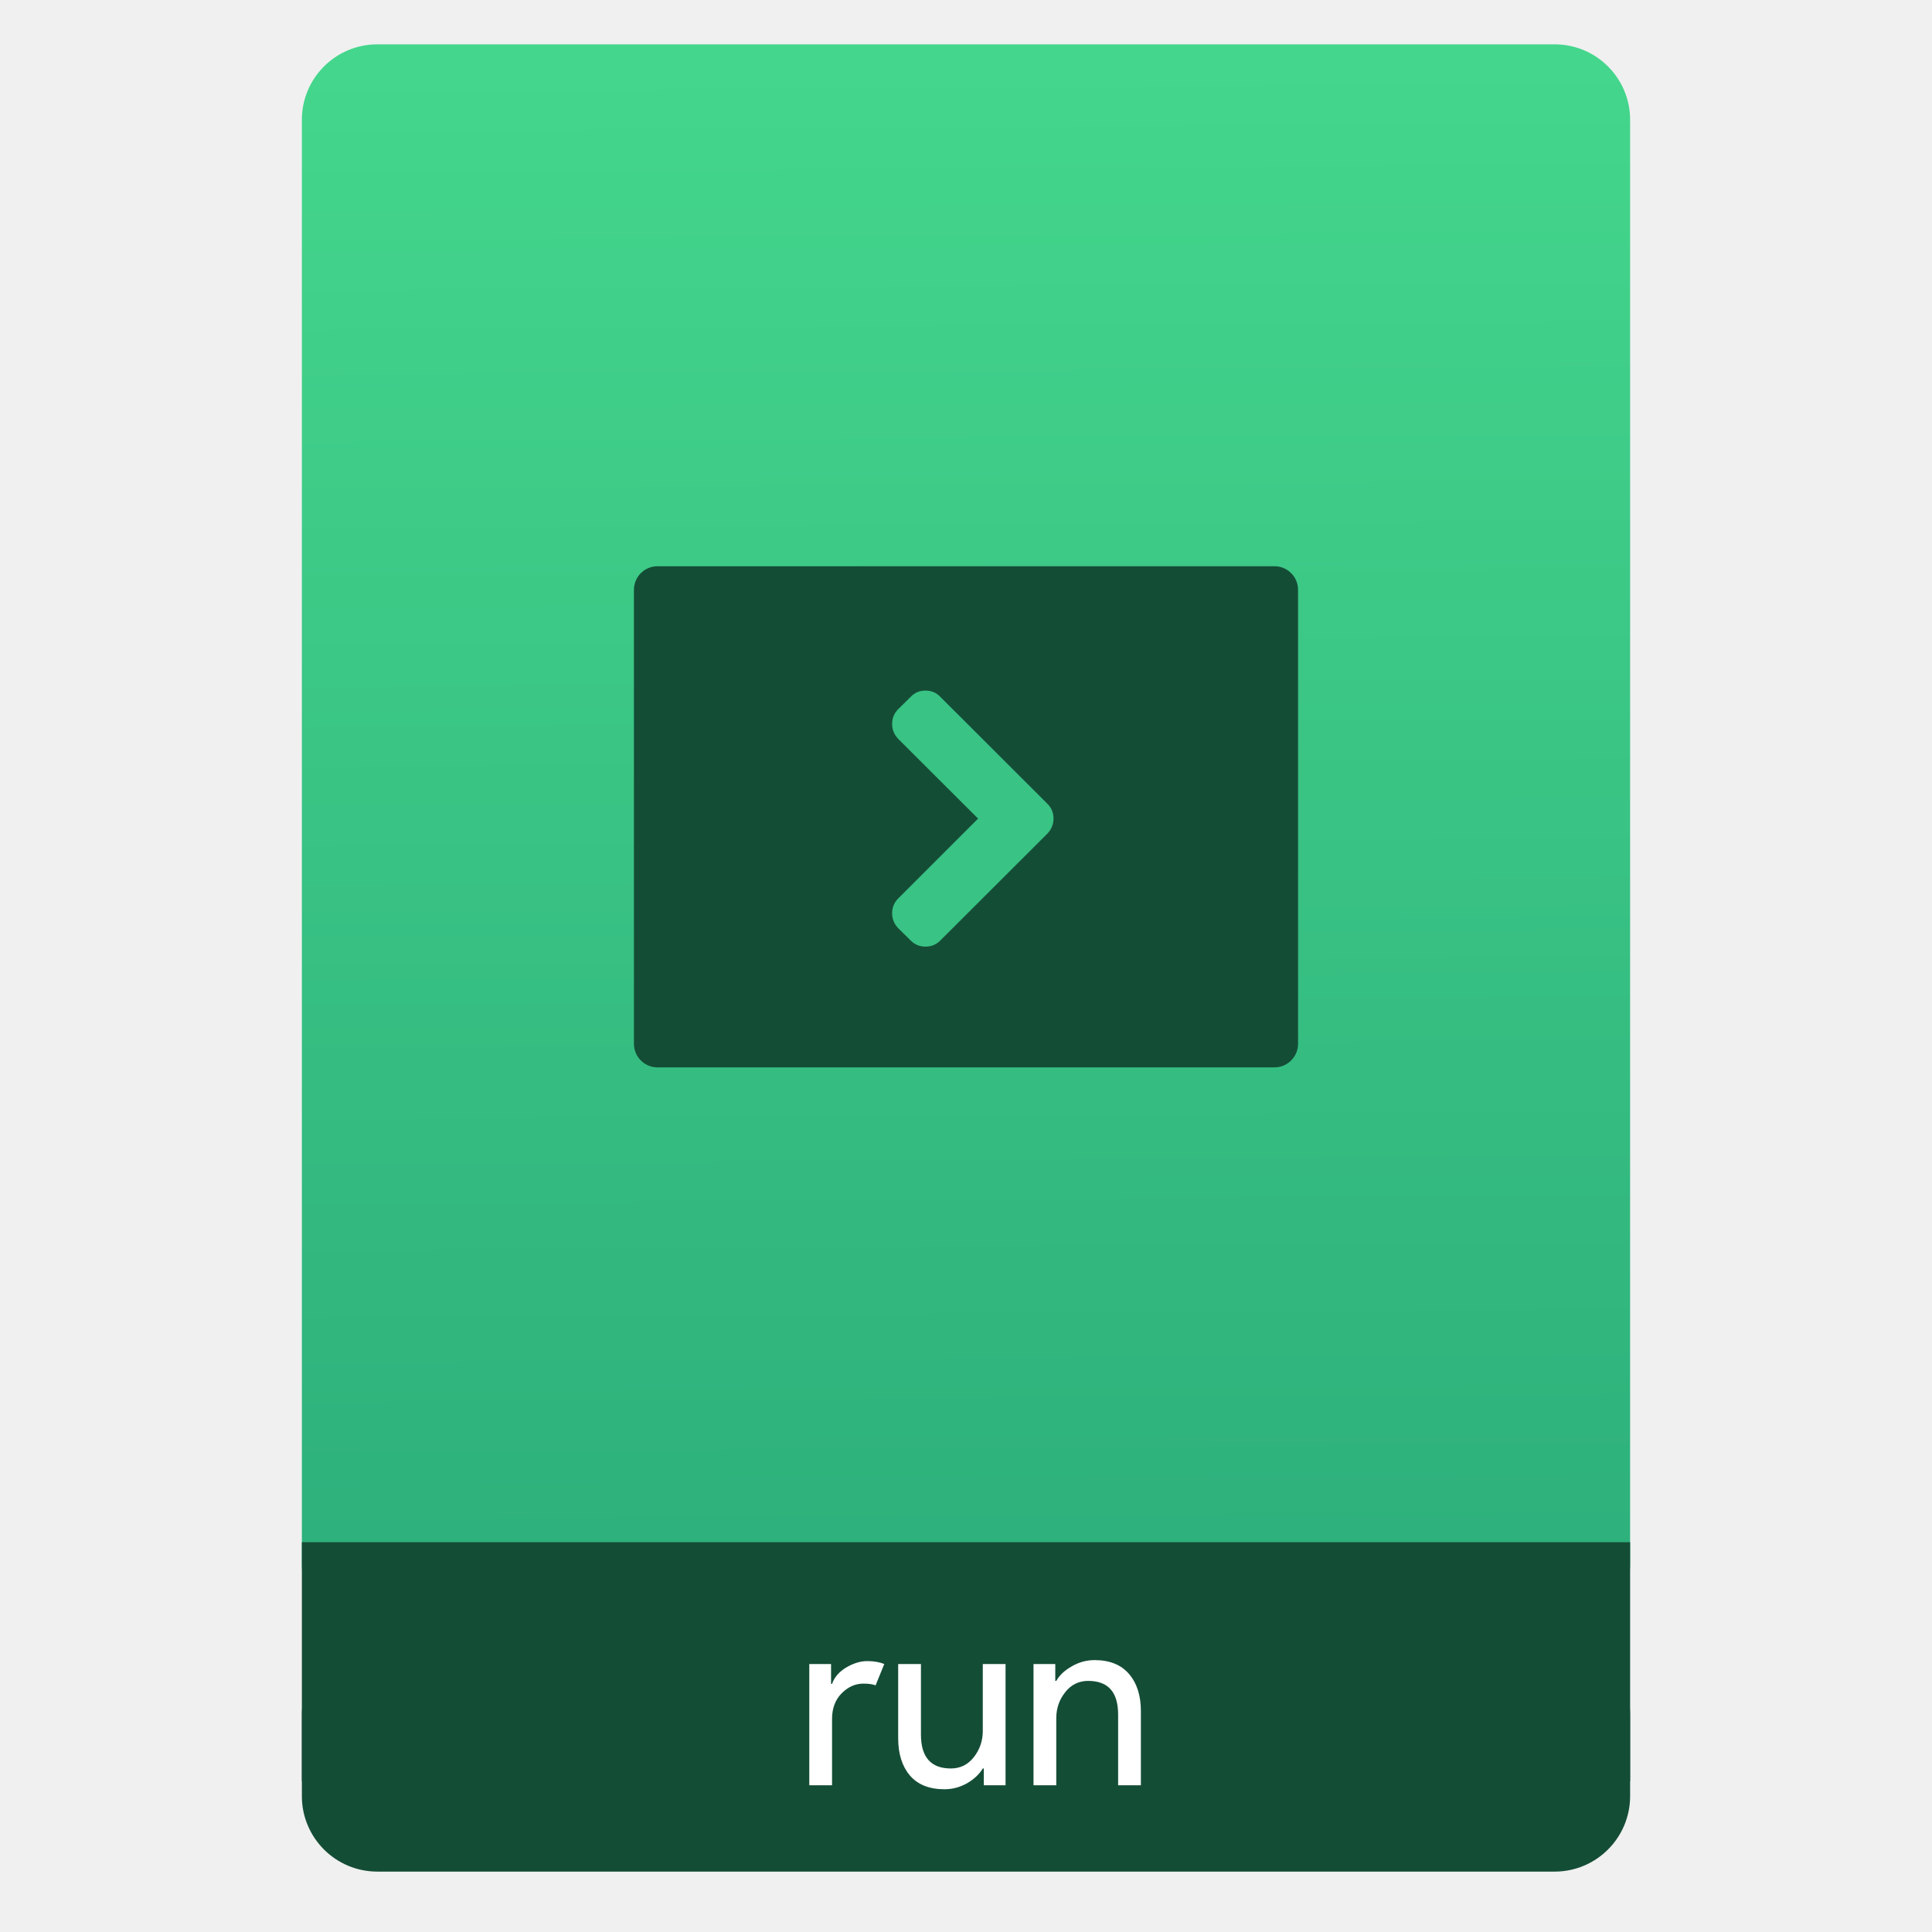
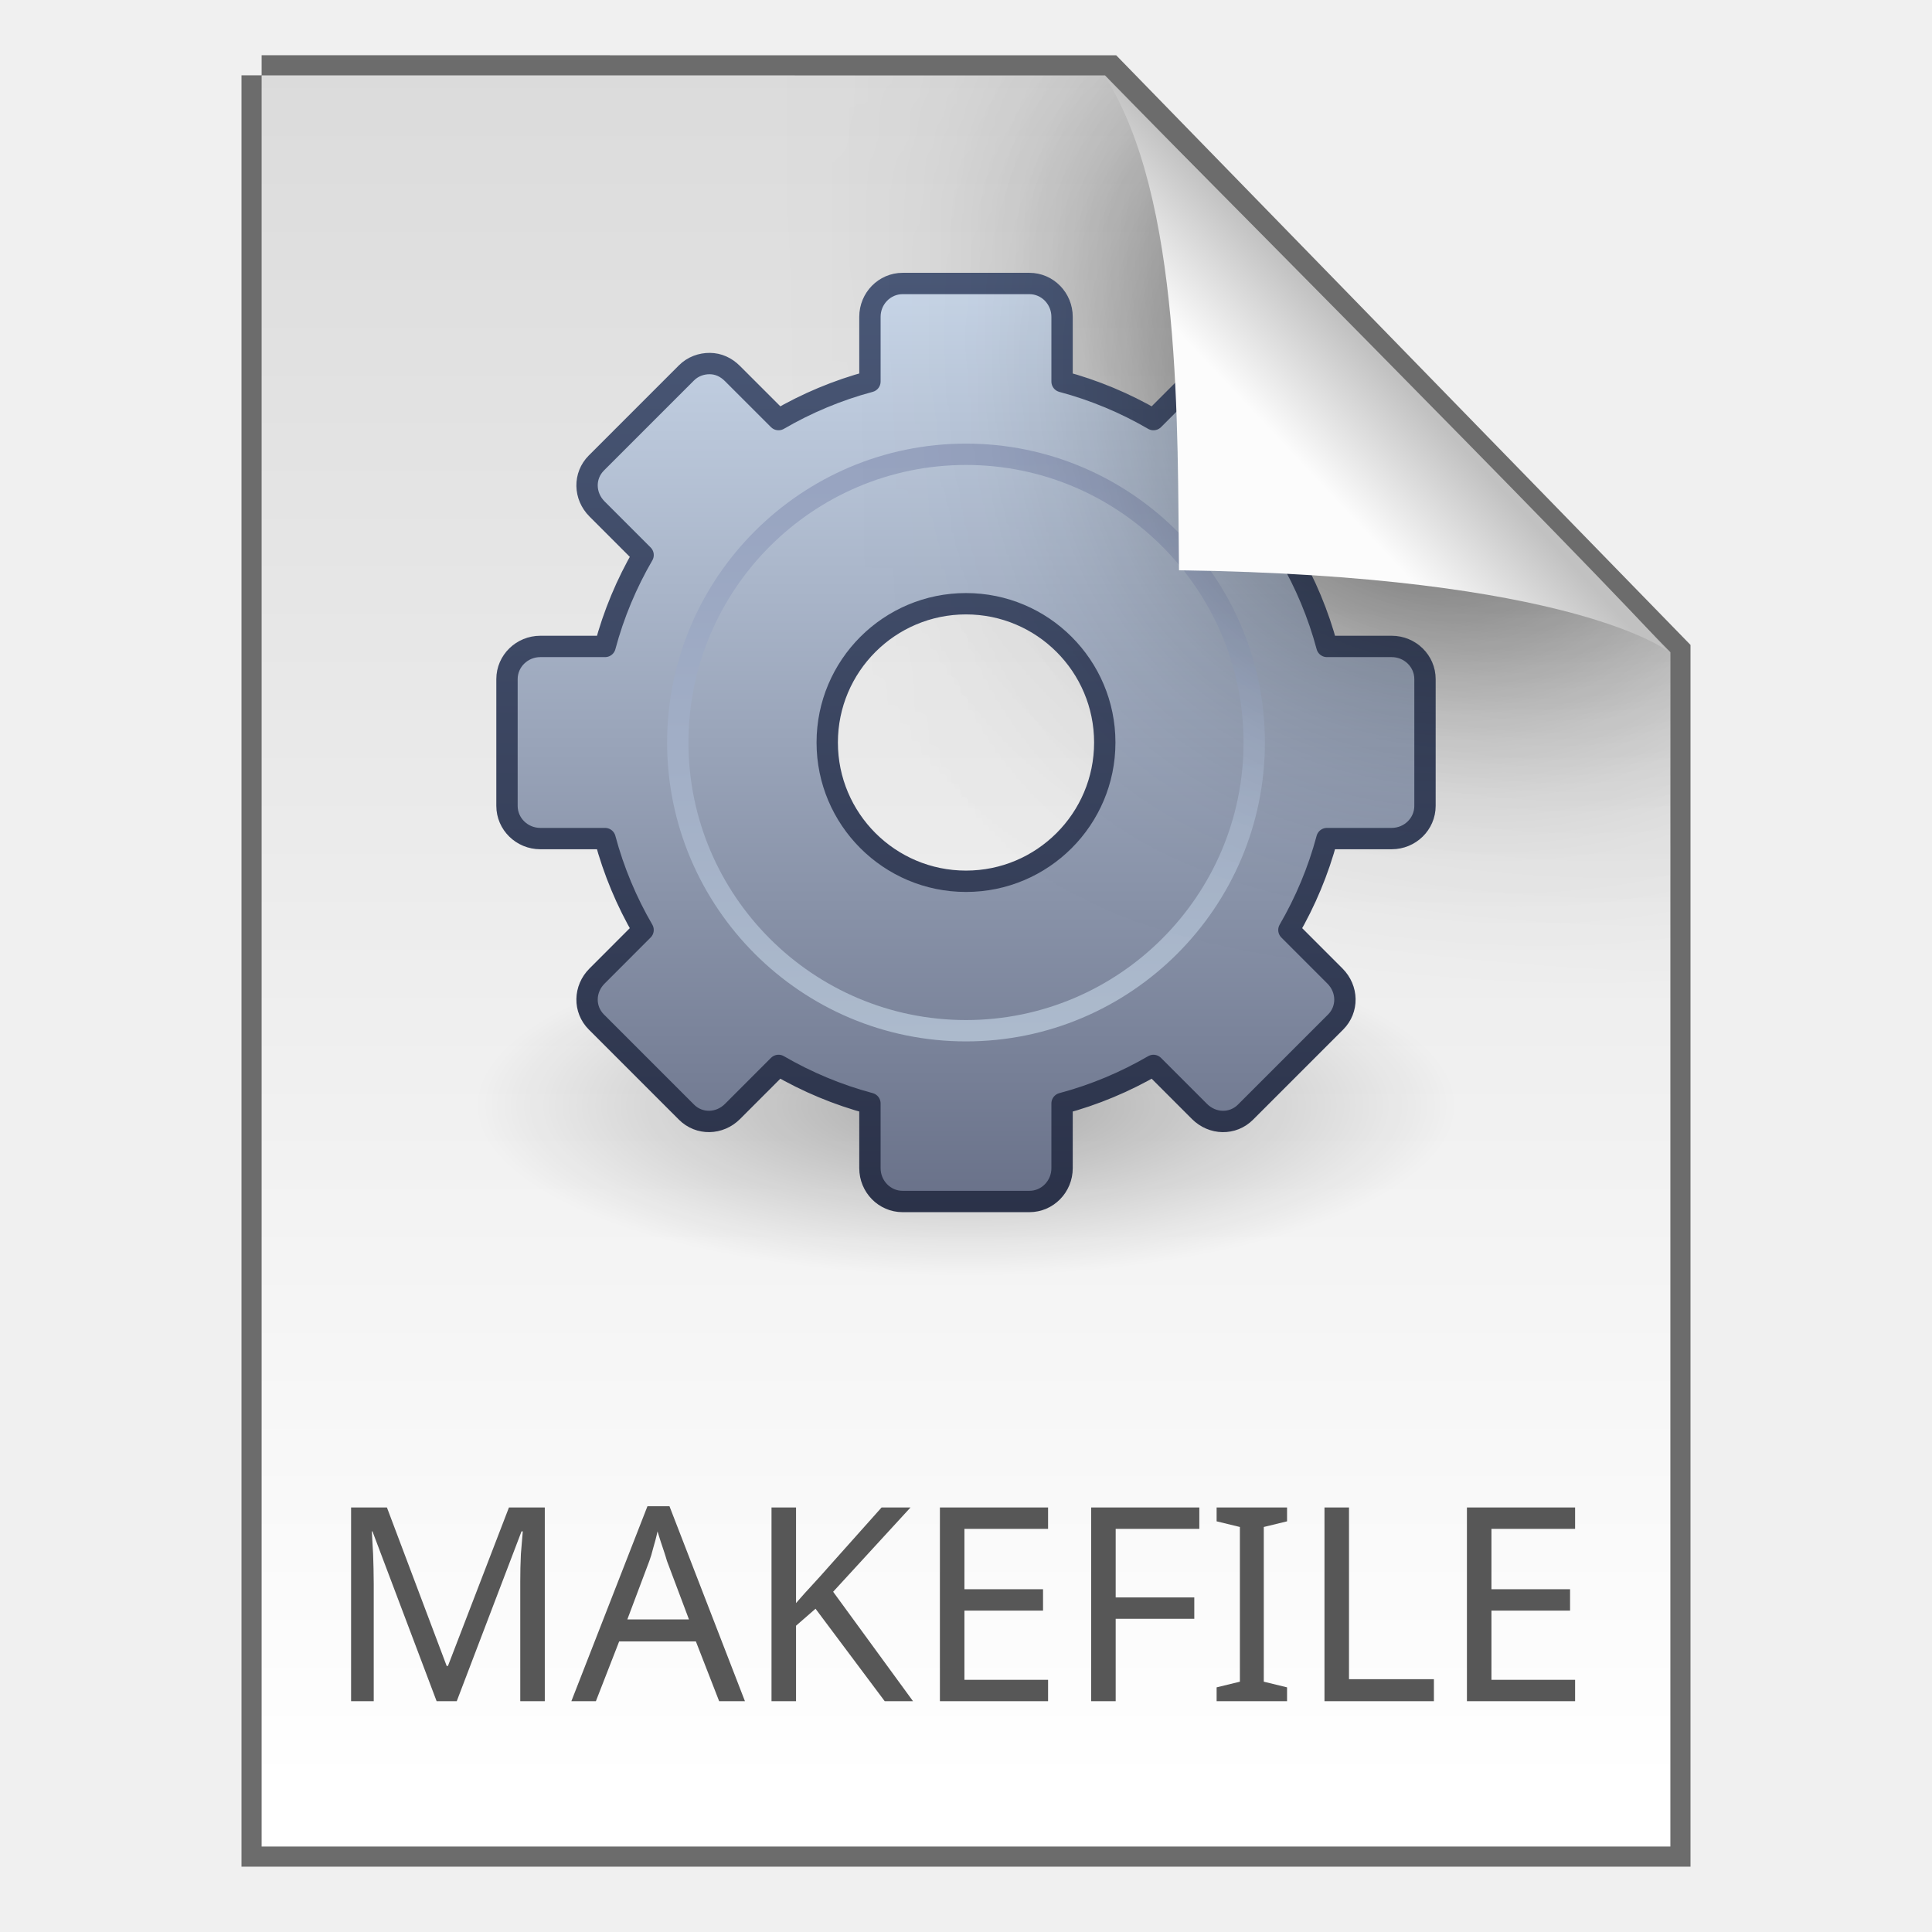
- <svg xmlns="http://www.w3.org/2000/svg" height="64" viewBox="0 0 64 64" width="64">
-   <linearGradient id="a" gradientTransform="matrix(1.07499 0 0 1.02929 56.68895 -.015285)" gradientUnits="userSpaceOnUse" x1="-74.929" x2="-75.26" y1="52.199" y2="2.356">
-     <stop offset="0" stop-color="#2daf7b" />
-     <stop offset="1" stop-color="#44d68c" />
-   </linearGradient>
-   <g transform="translate(56.39177 -.176777)">
-     <rect fill="#144d36" height="7.699" ry="2.5" width="44" x="-46.392" y="54.477" />
-     <rect fill="url(#a)" height="52.832" ry="2.5" width="44" x="-46.392" y="1.646" />
-     <path d="m-46.392 51.264h44v7.912h-44z" fill="#144d36" />
-     <g fill="#fff" transform="matrix(.8195497 0 0 .8195497 -4.034288 10.72177)">
-       <path d="m-30.254 59.295h-.92v-4.9h.88v.8h.04q.14-.4.57-.66.44-.26.85-.26.41 0 .69.12l-.35.86q-.18-.07-.49-.07-.5 0-.89.4-.38.39-.38 1.03z" />
-       <path d="m-23.241 59.295h-.88v-.68h-.04q-.21.35-.64.6-.43.24-.91.24-.92 0-1.4-.56-.47-.56-.47-1.5v-3h .92v2.85q0 1.37 1.21 1.37.57 0 .93-.46.36-.46.36-1.06v-2.7h.92z" />
-       <path d="m-21.231 54.395v.68h.04q.2-.35.63-.59.43-.25.92-.25.91 0 1.39.56.48.56.48 1.5v3h-.92v-2.86q0-1.36-1.21-1.36-.57 0-.93.46-.36.45-.36 1.05v2.71h-.92v-4.9z" />
-     </g>
-     <rect fill="#144d36" height="16.601" ry=".781" width="22" x="-35.392" y="18.934" />
-     <path d="m76.988 55.667-53.119-53.039c-1.956-2.064-4.399-3.096-7.333-3.096s-5.377 1.033-7.333 3.096l-6.192 6.111c-2.01 2.01-3.015 4.453-3.015 7.332 0 2.824 1.005 5.296 3.015 7.414l39.596 39.515-39.597 39.596c-2.01 2.01-3.015 4.454-3.015 7.333 0 2.824 1.005 5.296 3.015 7.414l6.192 6.11c2.01 2.01 4.455 3.015 7.333 3.015 2.879 0 5.324-1.005 7.333-3.015l53.12-53.039c2.01-2.118 3.016-4.59 3.016-7.414 0-2.879-1.006-5.323-3.016-7.333z" fill="#39c384" transform="matrix(.0668181 0 0 .0668181 -26.83843 23.08442)" />
+ <svg xmlns="http://www.w3.org/2000/svg" xmlns:xlink="http://www.w3.org/1999/xlink" version="1.1" width="48" height="48" id="svg3901">
+   <defs id="defs3903">
+     <linearGradient x1="24" y1="5.564" x2="24" y2="42.111" id="linearGradient3013" xlink:href="#linearGradient3029" gradientUnits="userSpaceOnUse" gradientTransform="matrix(0.8918919,0,0,1.135135,2.5946,-4.743231)" />
+     <linearGradient id="linearGradient3029">
+       <stop id="stop3031" style="stop-color:#ffffff;stop-opacity:1" offset="0" />
+       <stop id="stop3033" style="stop-color:#ffffff;stop-opacity:0.235" offset="0.015" />
+       <stop id="stop3035" style="stop-color:#ffffff;stop-opacity:0.157" offset="0.985" />
+       <stop id="stop3037" style="stop-color:#ffffff;stop-opacity:0.392" offset="1" />
+     </linearGradient>
+     <linearGradient x1="25.132" y1="0.985" x2="25.132" y2="47.013" id="linearGradient3016" xlink:href="#linearGradient3600" gradientUnits="userSpaceOnUse" gradientTransform="matrix(1,0,0,0.9561695,-9.9999999e-8,-1.914922)" />
+     <linearGradient id="linearGradient3600">
+       <stop id="stop3602" style="stop-color:#dadada;stop-opacity:1;" offset="0" />
+       <stop id="stop3604" style="stop-color:#ffffff;stop-opacity:1;" offset="1" />
+     </linearGradient>
+     <radialGradient cx="605.714" cy="486.648" r="117.143" fx="605.714" fy="486.648" id="radialGradient3021" xlink:href="#linearGradient5060" gradientUnits="userSpaceOnUse" gradientTransform="matrix(0.02303995,0,0,0.01470022,26.36088,37.04018)" />
+     <linearGradient id="linearGradient5060">
+       <stop id="stop5062" style="stop-color:#000000;stop-opacity:1" offset="0" />
+       <stop id="stop5064" style="stop-color:#000000;stop-opacity:0" offset="1" />
+     </linearGradient>
+     <radialGradient cx="605.714" cy="486.648" r="117.143" fx="605.714" fy="486.648" id="radialGradient3024" xlink:href="#linearGradient5060" gradientUnits="userSpaceOnUse" gradientTransform="matrix(-0.02303994,0,0,0.01470022,21.62311,37.04018)" />
+     <linearGradient id="linearGradient5048">
+       <stop id="stop5050" style="stop-color:#000000;stop-opacity:0" offset="0" />
+       <stop id="stop5056" style="stop-color:#000000;stop-opacity:1" offset="0.5" />
+       <stop id="stop5052" style="stop-color:#000000;stop-opacity:0" offset="1" />
+     </linearGradient>
+     <linearGradient x1="302.857" y1="366.648" x2="302.857" y2="609.505" id="linearGradient3899" xlink:href="#linearGradient5048" gradientUnits="userSpaceOnUse" gradientTransform="matrix(0.06732488,0,0,0.01470022,-0.3411391,37.04015)" />
+     <linearGradient id="linearGradient3104-5">
+       <stop id="stop3106-2" style="stop-color:#aaaaaa;stop-opacity:1" offset="0" />
+       <stop id="stop3108-5" style="stop-color:#c8c8c8;stop-opacity:1" offset="1" />
+     </linearGradient>
+     <linearGradient x1="22.004" y1="47.813" x2="22.004" y2="3.364" id="linearGradient3052" xlink:href="#linearGradient3104-5" gradientUnits="userSpaceOnUse" gradientTransform="translate(-1.982096,-3.047074)" />
+     <linearGradient xlink:href="#linearGradient3104-5" id="linearGradient3015" gradientUnits="userSpaceOnUse" gradientTransform="translate(-1.982096,-3.047074)" x1="22.004" y1="47.813" x2="22.004" y2="3.364" />
+     <linearGradient xlink:href="#linearGradient3029" id="linearGradient3019" gradientUnits="userSpaceOnUse" gradientTransform="matrix(0.8918919,0,0,1.135135,2.5946,-4.743231)" x1="24" y1="5.564" x2="24" y2="42.111" />
+     <linearGradient xlink:href="#linearGradient3600" id="linearGradient3022" gradientUnits="userSpaceOnUse" gradientTransform="matrix(1,0,0,0.9561695,-9.9999999e-8,-0.5399218)" x1="25.132" y1="0.985" x2="25.132" y2="47.013" />
+     <radialGradient xlink:href="#linearGradient5060" id="radialGradient3025" gradientUnits="userSpaceOnUse" gradientTransform="matrix(0.02303995,0,0,0.01470022,26.36088,38.41518)" cx="605.714" cy="486.648" fx="605.714" fy="486.648" r="117.143" />
+     <radialGradient xlink:href="#linearGradient5060" id="radialGradient3028" gradientUnits="userSpaceOnUse" gradientTransform="matrix(-0.02303994,0,0,0.01470022,21.62311,38.41518)" cx="605.714" cy="486.648" fx="605.714" fy="486.648" r="117.143" />
+     <linearGradient xlink:href="#linearGradient5048" id="linearGradient3031" gradientUnits="userSpaceOnUse" gradientTransform="matrix(0.06732488,0,0,0.01470022,-0.3411391,38.41515)" x1="302.857" y1="366.648" x2="302.857" y2="609.505" />
+     <linearGradient xlink:href="#linearGradient3897-7" id="linearGradient3289" gradientUnits="userSpaceOnUse" gradientTransform="matrix(0.3905699,0,0,-0.3905699,-0.8729074,48.43819)" x1="91.308" y1="98.192" x2="95.182" y2="102.066" />
+     <linearGradient id="linearGradient3897-7">
+       <stop id="stop3899-4" style="stop-color:#fcfcfc;stop-opacity:1" offset="0" />
+       <stop id="stop3907-4" style="stop-color:#c1c1c1;stop-opacity:1" offset="1" />
+     </linearGradient>
+     <filter id="filter4740" x="-1.207" width="3.414" y="-1.193" height="3.386">
+       <feGaussianBlur stdDeviation="7.68" id="feGaussianBlur4742" />
+     </filter>
+     <linearGradient xlink:href="#linearGradient3897-7" id="linearGradient3807" gradientUnits="userSpaceOnUse" gradientTransform="matrix(0.565208,0,0,-0.6026631,-19.24056,70.73673)" x1="91.308" y1="98.192" x2="95.182" y2="102.066" />
+     <clipPath clipPathUnits="userSpaceOnUse" id="clipPath3823">
+       <path d="m 10.759,0.497 c 5.084,0 18.362,0.002 18.362,0.002 l 12.309,12.557 3.2e-5,26.002 c 0,0 -20.447,0 -30.67,0 0,-12.854 0,-25.708 0,-38.562 z" id="path3825" style="fill:#ffffff;fill-opacity:1;stroke:none;display:inline" />
+     </clipPath>
+     <filter id="filter4109" x="-0.728" width="2.455" y="-0.713" height="2.425">
+       <feGaussianBlur stdDeviation="4.139" id="feGaussianBlur4111" />
+     </filter>
+     <clipPath clipPathUnits="userSpaceOnUse" id="clipPath4113">
+       <path d="m 6.5,1.872 c 5.802,0 20.954,0.002 20.954,0.002 l 14.046,14.33 3.6e-5,29.673 c 0,0 -23.333,0 -35,0 0,-14.669 0,-29.337 0,-44.006 z" id="path4115" style="fill:#ffffff;fill-opacity:1;stroke:none;display:inline" />
+     </clipPath>
+     <clipPath clipPathUnits="userSpaceOnUse" id="clipPath4160">
+       <path d="m 6.5,1.872 c 5.802,0 20.954,0.002 20.954,0.002 l 14.046,14.33 3.6e-5,29.673 c 0,0 -23.333,0 -35,0 0,-14.669 0,-29.337 0,-44.006 z" id="path4162" style="fill:#ffffff;fill-opacity:1;stroke:none;display:inline" />
+     </clipPath>
+     <radialGradient r="10.625" fy="4.625" fx="62.625" cy="4.625" cx="62.625" gradientTransform="matrix(2.164706,0,0,0.7529402,-111.5647,36.51765)" gradientUnits="userSpaceOnUse" id="radialGradient3801" xlink:href="#linearGradient8838" />
+     <linearGradient y2="45" x2="37.201" y1="1" x1="37.201" gradientUnits="userSpaceOnUse" id="linearGradient3798" xlink:href="#linearGradient3397" />
+     <linearGradient y2="45.017" x2="20.759" y1="1" x1="20.759" gradientUnits="userSpaceOnUse" id="linearGradient3796" xlink:href="#linearGradient3309" />
+     <linearGradient y2="20.895" x2="84.639" y1="105.105" x1="86.133" gradientTransform="matrix(0.3244803,0,0,0.3244803,3.233265,2.557745)" gradientUnits="userSpaceOnUse" id="linearGradient3793" xlink:href="#linearGradient5128" />
+     <linearGradient y2="20.895" x2="84.639" y1="105.105" x1="86.133" gradientTransform="matrix(0.3244803,0,0,0.3244803,3.233265,2.557745)" gradientUnits="userSpaceOnUse" id="linearGradient3789" xlink:href="#linearGradient5128" />
+     <linearGradient y2="45" x2="37.201" y1="1" x1="37.201" gradientUnits="userSpaceOnUse" id="linearGradient3787" xlink:href="#linearGradient3397" />
+     <linearGradient y2="45.017" x2="20.759" y1="1" x1="20.759" gradientUnits="userSpaceOnUse" id="linearGradient3785" xlink:href="#linearGradient3309" />
+     <radialGradient r="10.625" fy="4.625" fx="62.625" cy="4.625" cx="62.625" gradientTransform="matrix(2.164706,0,0,0.7529402,-111.5647,36.51765)" gradientUnits="userSpaceOnUse" id="radialGradient3783" xlink:href="#linearGradient8838" />
+     <linearGradient gradientTransform="matrix(0.3244803,0,0,0.3244803,3.233265,2.557745)" gradientUnits="userSpaceOnUse" xlink:href="#linearGradient5128" id="linearGradient2512" y2="20.895" x2="84.639" y1="105.105" x1="86.133" />
+     <linearGradient id="linearGradient5128">
+       <stop offset="0" style="stop-color:#acbacc;stop-opacity:1;" id="stop5130" />
+       <stop offset="1" style="stop-color:#97a3c0;stop-opacity:1;" id="stop5132" />
+     </linearGradient>
+     <linearGradient gradientUnits="userSpaceOnUse" xlink:href="#linearGradient3309" id="linearGradient2515" y2="45.017" x2="20.759" y1="1" x1="20.759" />
+     <linearGradient gradientUnits="userSpaceOnUse" id="linearGradient3309" y2="122.899" x2="63.999" y1="3.1" x1="63.999">
+       <stop offset="0" style="stop-color:#cad8ea;stop-opacity:1;" id="stop3311" />
+       <stop offset="1" style="stop-color:#687088;stop-opacity:1;" id="stop3313" />
+     </linearGradient>
+     <linearGradient gradientUnits="userSpaceOnUse" xlink:href="#linearGradient3397" id="linearGradient2517" y2="45" x2="37.201" y1="1" x1="37.201" />
+     <linearGradient id="linearGradient3397">
+       <stop offset="0" style="stop-color:#4a5877;stop-opacity:1;" id="stop3399" />
+       <stop offset="1" style="stop-color:#2b3249;stop-opacity:1;" id="stop3401" />
+     </linearGradient>
+     <radialGradient gradientTransform="matrix(2.164706,0,0,0.7529402,-111.5647,36.51765)" gradientUnits="userSpaceOnUse" xlink:href="#linearGradient8838" id="radialGradient2436" fy="4.625" fx="62.625" r="10.625" cy="4.625" cx="62.625" />
+     <linearGradient id="linearGradient8838">
+       <stop offset="0" style="stop-color:#000000;stop-opacity:1" id="stop8840" />
+       <stop offset="1" style="stop-color:#000000;stop-opacity:0" id="stop8842" />
+     </linearGradient>
+   </defs>
+   <path d="m 6.5,1.872 c 5.802,0 21.021,0.002 21.021,0.002 l 13.979,14.352 3.6e-5,29.651 c 0,0 -23.333,0 -35,0 0,-14.669 0,-29.337 0,-44.006 z" id="path4372" style="fill:none;stroke:#000000;stroke-opacity:0.549;display:inline" />
+   <path style="fill:url(#linearGradient3022);fill-opacity:1;stroke:none;display:inline" id="path4160" d="m 6.5,1.872 c 5.802,0 20.954,0.002 20.954,0.002 l 14.046,14.33 3.6e-5,29.673 c 0,0 -23.333,0 -35,0 0,-14.669 0,-29.337 0,-44.006 z" />
+   <text xml:space="preserve" style="font-size:6.757px;font-style:normal;font-variant:normal;font-weight:normal;font-stretch:normal;line-height:125%;letter-spacing:0px;word-spacing:0px;fill:#575757;fill-opacity:1;stroke:none;font-family:Lucida Grande;-inkscape-font-specification:Lucida Grande" x="8.065" y="42.266" id="text3801">
+     <tspan id="tspan3803" x="8.065" y="42.266">MAKEFILE</tspan>
+   </text>
+   <path d="m 33.034,8.804 c -0.049,-3.722 0.101,-9.983 -2.011,-13.272 0,0 13.794,13.741 15.271,15.45 0,0 -2.562,-2.03 -13.26,-2.178 z" id="path3805" style="opacity:0.9;fill:#000000;fill-opacity:1;stroke:none;filter:url(#filter4740)" clip-path="url(#clipPath3823)" transform="matrix(1.14117,0,0,1.14117,-5.777433,1.30481)" />
+   <g id="g4268" transform="matrix(0.5304189,0,0,0.5304189,11.26995,6.247698)">
+     <path d="m 47,40 c 0,4.418 -10.297,8 -23,8 -12.703,0 -23,-3.582 -23,-8 0,-4.418 10.297,-8 23,-8 12.703,0 23,3.582 23,8 l 0,0 z" id="path8836" style="opacity:0.3;fill:url(#radialGradient3801);fill-opacity:1;fill-rule:evenodd;stroke:none;stroke-width:1;marker:none;visibility:visible;display:inline;overflow:visible" />
+     <path d="M 21.031,1.5 C 20.185,1.5 19.5,2.202 19.5,3.062 l 0,3.031 C 17.987,6.497 16.541,7.106 15.219,7.875 L 13.062,5.719 C 12.758,5.414 12.394,5.253 12,5.25 11.606,5.247 11.205,5.388 10.906,5.688 L 6.688,9.906 C 6.089,10.505 6.11,11.454 6.719,12.062 L 8.875,14.219 C 8.106,15.541 7.497,16.987 7.094,18.5 l -3.031,0 C 3.202,18.5 2.5,19.185 2.5,20.031 l 0,5.938 C 2.5,26.815 3.202,27.5 4.062,27.5 l 3.031,0 c 0.403,1.513 1.012,2.959 1.781,4.281 L 6.719,33.938 C 6.11,34.546 6.089,35.495 6.688,36.094 l 4.219,4.219 c 0.598,0.598 1.548,0.577 2.156,-0.031 L 15.219,38.125 c 1.323,0.769 2.768,1.378 4.281,1.781 l 0,3.031 c 0,0.861 0.685,1.562 1.531,1.562 l 5.938,0 C 27.815,44.5 28.5,43.798 28.5,42.938 l 0,-3.031 c 1.513,-0.403 2.959,-1.012 4.281,-1.781 l 2.156,2.156 c 0.609,0.609 1.558,0.63 2.156,0.031 l 4.219,-4.219 c 0.598,-0.598 0.577,-1.548 -0.031,-2.156 L 39.125,31.781 C 39.894,30.459 40.503,29.013 40.906,27.5 l 3.031,0 c 0.861,0 1.562,-0.685 1.562,-1.531 l 0,-5.938 C 45.5,19.185 44.798,18.5 43.938,18.5 l -3.031,0 C 40.503,16.987 39.894,15.541 39.125,14.219 l 2.156,-2.156 c 0.609,-0.609 0.63,-1.558 0.031,-2.156 L 37.094,5.688 C 36.495,5.089 35.546,5.11 34.938,5.719 L 32.781,7.875 C 31.459,7.106 30.013,6.497 28.5,6.094 l 0,-3.031 C 28.5,2.202 27.815,1.5 26.969,1.5 l -5.938,0 z M 24,16.5 c 3.588,0 6.5,2.912 6.5,6.5 0,3.588 -2.912,6.5 -6.5,6.5 -3.588,0 -6.5,-2.912 -6.5,-6.5 0,-3.588 2.912,-6.5 6.5,-6.5 z" id="rect3267" style="fill:url(#linearGradient3796);fill-opacity:1;fill-rule:nonzero;stroke:url(#linearGradient3798);stroke-width:1;stroke-linecap:butt;stroke-linejoin:round;stroke-miterlimit:4;stroke-opacity:1;stroke-dasharray:none;stroke-dashoffset:0;marker:none;visibility:visible;display:block;overflow:visible;enable-background:accumulate" />
+     <path d="m 24,9.5 c -7.444,0 -13.5,6.056 -13.5,13.5 0,7.444 6.056,13.5 13.5,13.5 7.444,0 13.5,-6.056 13.5,-13.5 C 37.5,15.556 31.444,9.5 24,9.5 z" id="path28" style="fill:none;stroke:url(#linearGradient3793);stroke-width:1;stroke-miterlimit:4;stroke-dasharray:none" />
  </g>
+   <path d="m 31.364,14.098 c -0.044,-3.359 0.09,-9.008 -1.798,-11.976 0,0 12.333,12.4 13.653,13.942 0,0 -2.291,-1.832 -11.856,-1.965 z" id="path3827" style="opacity:0.9;fill:#000000;fill-opacity:1;stroke:none;filter:url(#filter4109)" clip-path="url(#clipPath4113)" />
+   <path style="fill:url(#linearGradient3807);fill-opacity:1;stroke:none" id="path6011" d="m 29.292,14.168 c -0.045,-3.443 0.093,-9.233 -1.843,-12.276 0,0 12.641,12.709 13.994,14.29 0,0 -2.348,-1.878 -12.152,-2.014 z" />
</svg>
